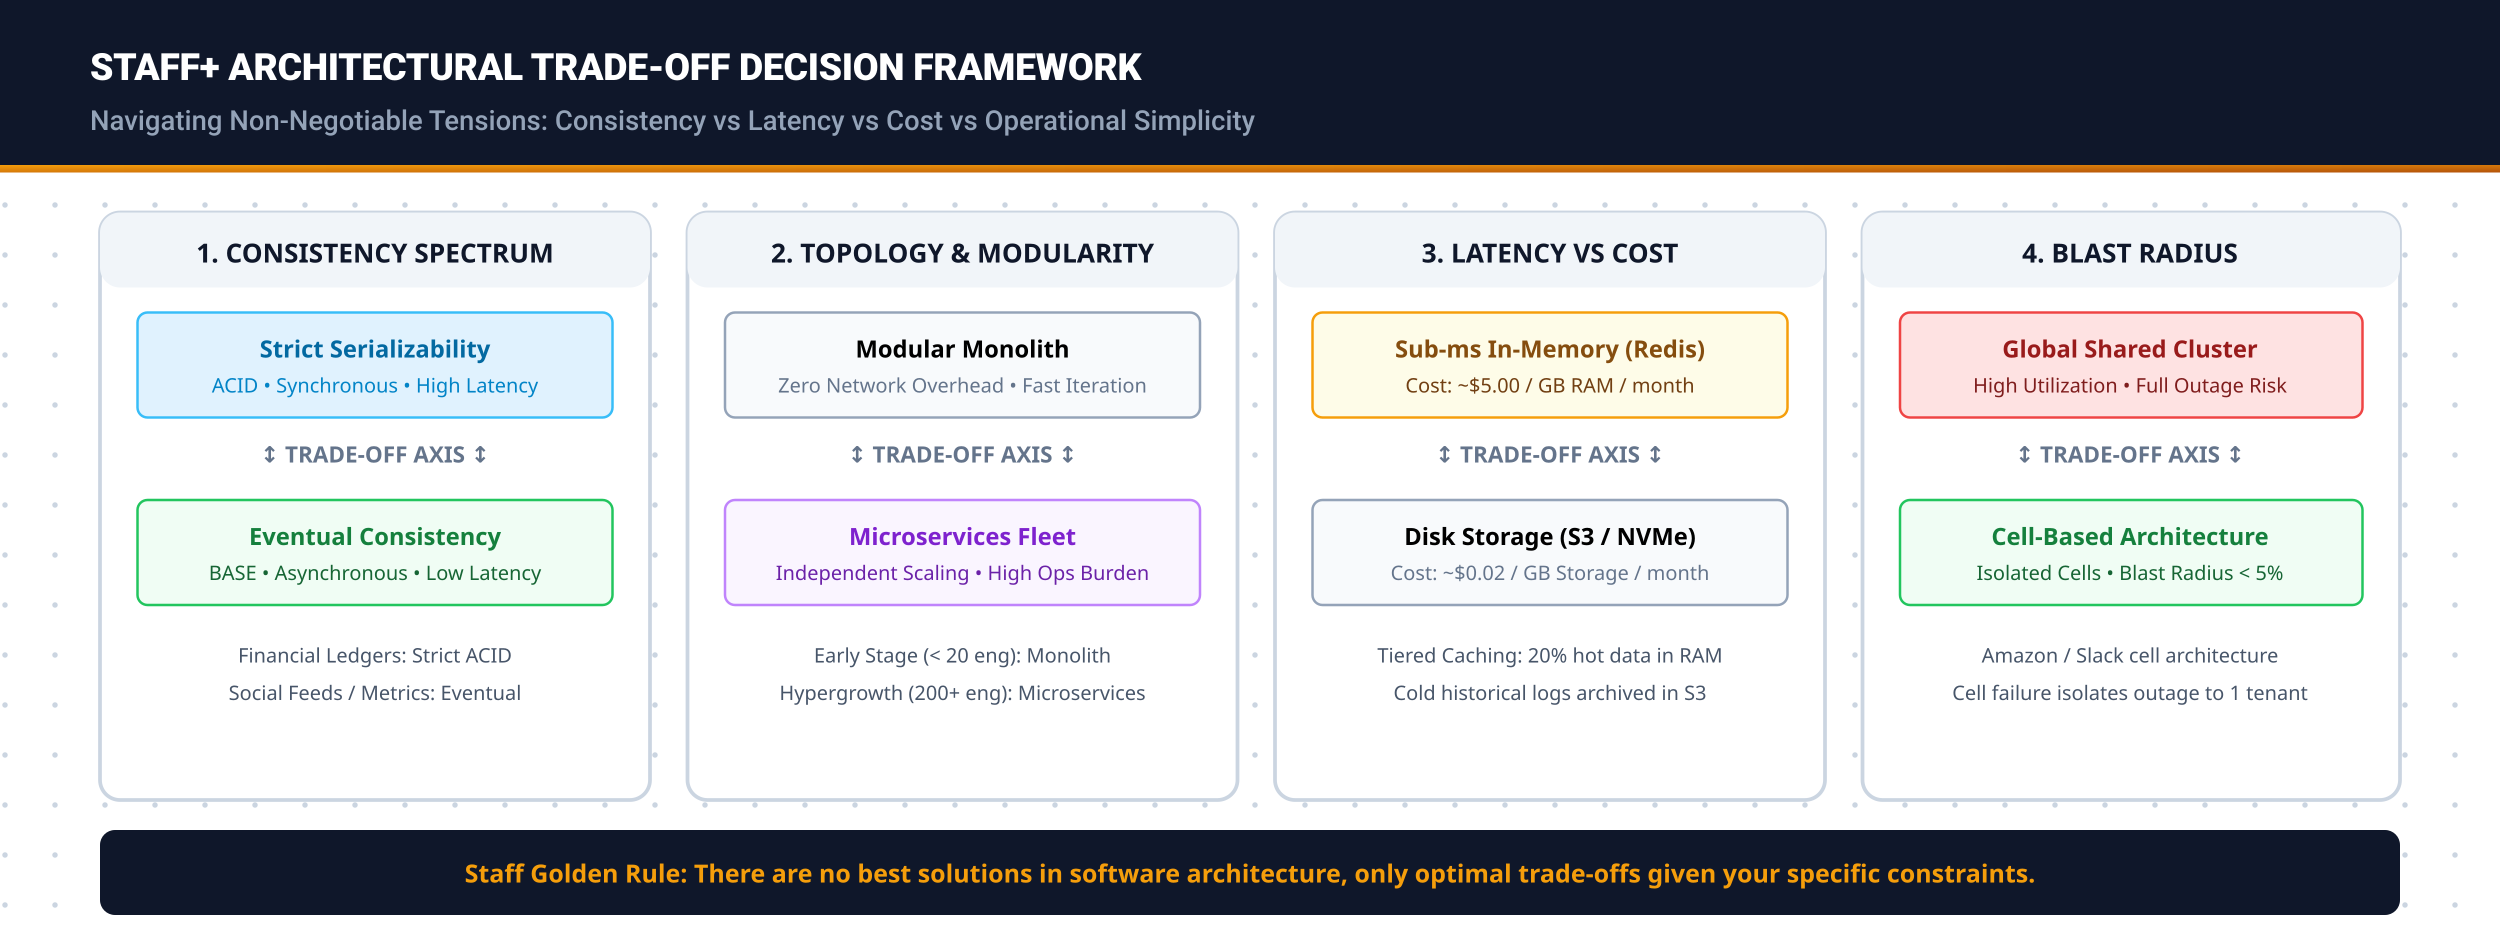
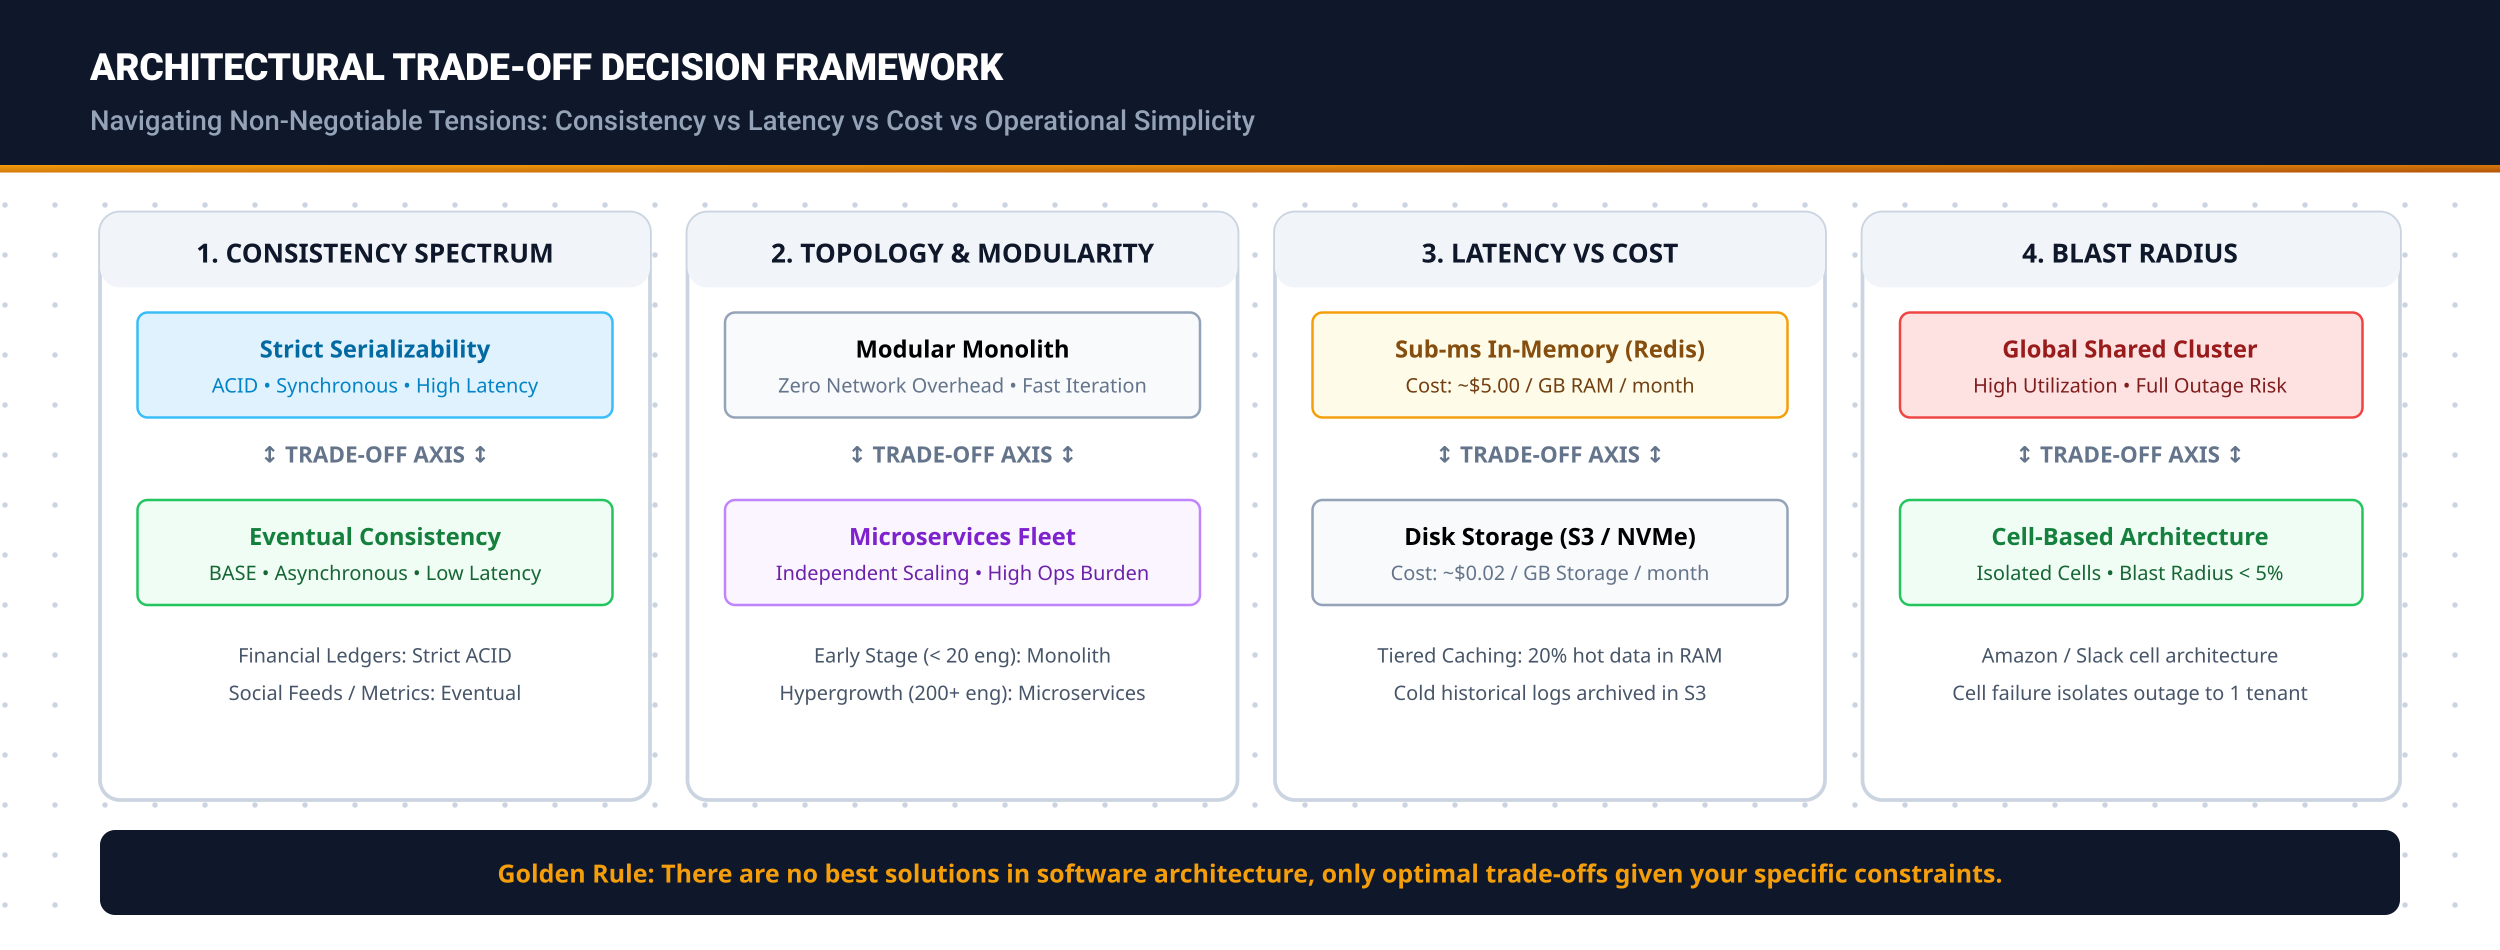
<svg xmlns="http://www.w3.org/2000/svg" viewBox="0 0 1000 380" width="1000" height="380">
  <defs>
    <pattern id="grid" width="20" height="20" patternUnits="userSpaceOnUse">
      <circle cx="2" cy="2" r="1.1" fill="#cbd5e1" />
    </pattern>
    <linearGradient id="primaryGrad" x1="0%" y1="0%" x2="100%" y2="100%">
      <stop offset="0%" stop-color="#f59e0b" />
      <stop offset="100%" stop-color="#b45309" />
    </linearGradient>
    <linearGradient id="blueGrad" x1="0%" y1="0%" x2="100%" y2="100%">
      <stop offset="0%" stop-color="#38bdf8" />
      <stop offset="100%" stop-color="#0284c7" />
    </linearGradient>
    <linearGradient id="emeraldGrad" x1="0%" y1="0%" x2="100%" y2="100%">
      <stop offset="0%" stop-color="#34d399" />
      <stop offset="100%" stop-color="#059669" />
    </linearGradient>
    <linearGradient id="purpleGrad" x1="0%" y1="0%" x2="100%" y2="100%">
      <stop offset="0%" stop-color="#c084fc" />
      <stop offset="100%" stop-color="#7e22ce" />
    </linearGradient>
    <marker id="arrow" viewBox="0 0 10 10" refX="6" refY="5" markerWidth="6" markerHeight="6" orient="auto-start-reverse">
      <path d="M 0 1 L 10 5 L 0 9 z" fill="#475569" />
    </marker>
    <marker id="arrowAmber" viewBox="0 0 10 10" refX="6" refY="5" markerWidth="6" markerHeight="6" orient="auto-start-reverse">
      <path d="M 0 1 L 10 5 L 0 9 z" fill="#f59e0b" />
    </marker>
    <marker id="arrowBlue" viewBox="0 0 10 10" refX="6" refY="5" markerWidth="6" markerHeight="6" orient="auto-start-reverse">
      <path d="M 0 1 L 10 5 L 0 9 z" fill="#0284c7" />
    </marker>
    <marker id="arrowGreen" viewBox="0 0 10 10" refX="6" refY="5" markerWidth="6" markerHeight="6" orient="auto-start-reverse">
      <path d="M 0 1 L 10 5 L 0 9 z" fill="#059669" />
    </marker>
    <marker id="arrowRed" viewBox="0 0 10 10" refX="6" refY="5" markerWidth="6" markerHeight="6" orient="auto-start-reverse">
      <path d="M 0 1 L 10 5 L 0 9 z" fill="#dc2626" />
    </marker>
  </defs>
  <rect width="1000" height="380" fill="#ffffff" />
  <rect width="1000" height="380" fill="url(#grid)" />
  <rect x="0" y="0" width="1000" height="68" fill="#0f172a" />
  <rect x="0" y="66" width="1000" height="3" fill="url(#primaryGrad)" />
-   <text x="36" y="32" font-family="-apple-system, BlinkMacSystemFont, Segoe UI, Roboto, sans-serif" font-size="15" font-weight="800" fill="#ffffff" letter-spacing="-0.01em">STAFF+ ARCHITECTURAL TRADE-OFF DECISION FRAMEWORK</text>
+   <text x="36" y="32" font-family="-apple-system, BlinkMacSystemFont, Segoe UI, Roboto, sans-serif" font-size="15" font-weight="800" fill="#ffffff" letter-spacing="-0.01em">ARCHITECTURAL TRADE-OFF DECISION FRAMEWORK</text>
  <text x="36" y="52" font-family="-apple-system, BlinkMacSystemFont, Segoe UI, Roboto, sans-serif" font-size="11" font-weight="500" fill="#94a3b8">Navigating Non-Negotiable Tensions: Consistency vs Latency vs Cost vs Operational Simplicity</text>
  <g id="diagram-canvas">
    <rect x="40" y="85" width="220" height="235" rx="8" fill="#ffffff" stroke="#cbd5e1" stroke-width="1.5" />
    <rect x="40" y="85" width="220" height="30" rx="8" fill="#f1f5f9" />
    <text x="150" y="105" text-anchor="middle" font-family="sans-serif" font-size="10.5" font-weight="800" fill="#0f172a">1. CONSISTENCY SPECTRUM</text>
    <rect x="55" y="125" width="190" height="42" rx="4" fill="#e0f2fe" stroke="#38bdf8" />
    <text x="150" y="143" text-anchor="middle" font-family="sans-serif" font-size="9.5" font-weight="700" fill="#0369a1">Strict Serializability</text>
    <text x="150" y="157" text-anchor="middle" font-family="sans-serif" font-size="8" fill="#0284c7">ACID • Synchronous • High Latency</text>
    <text x="150" y="185" text-anchor="middle" font-family="sans-serif" font-size="9" font-weight="700" fill="#64748b">↕ TRADE-OFF AXIS ↕</text>
    <rect x="55" y="200" width="190" height="42" rx="4" fill="#f0fdf4" stroke="#22c55e" />
    <text x="150" y="218" text-anchor="middle" font-family="sans-serif" font-size="9.5" font-weight="700" fill="#15803d">Eventual Consistency</text>
    <text x="150" y="232" text-anchor="middle" font-family="sans-serif" font-size="8" fill="#166534">BASE • Asynchronous • Low Latency</text>
    <text x="150" y="265" text-anchor="middle" font-family="sans-serif" font-size="8" fill="#475569">Financial Ledgers: Strict ACID</text>
    <text x="150" y="280" text-anchor="middle" font-family="sans-serif" font-size="8" fill="#475569">Social Feeds / Metrics: Eventual</text>
    <rect x="275" y="85" width="220" height="235" rx="8" fill="#ffffff" stroke="#cbd5e1" stroke-width="1.5" />
    <rect x="275" y="85" width="220" height="30" rx="8" fill="#f1f5f9" />
    <text x="385" y="105" text-anchor="middle" font-family="sans-serif" font-size="10.5" font-weight="800" fill="#0f172a">2. TOPOLOGY &amp; MODULARITY</text>
    <rect x="290" y="125" width="190" height="42" rx="4" fill="#f8fafc" stroke="#94a3b8" />
    <text x="385" y="143" text-anchor="middle" font-family="sans-serif" font-size="9.5" font-weight="700">Modular Monolith</text>
    <text x="385" y="157" text-anchor="middle" font-family="sans-serif" font-size="8" fill="#64748b">Zero Network Overhead • Fast Iteration</text>
    <text x="385" y="185" text-anchor="middle" font-family="sans-serif" font-size="9" font-weight="700" fill="#64748b">↕ TRADE-OFF AXIS ↕</text>
    <rect x="290" y="200" width="190" height="42" rx="4" fill="#faf5ff" stroke="#c084fc" />
    <text x="385" y="218" text-anchor="middle" font-family="sans-serif" font-size="9.5" font-weight="700" fill="#7e22ce">Microservices Fleet</text>
    <text x="385" y="232" text-anchor="middle" font-family="sans-serif" font-size="8" fill="#6b21a8">Independent Scaling • High Ops Burden</text>
    <text x="385" y="265" text-anchor="middle" font-family="sans-serif" font-size="8" fill="#475569">Early Stage (&lt; 20 eng): Monolith</text>
    <text x="385" y="280" text-anchor="middle" font-family="sans-serif" font-size="8" fill="#475569">Hypergrowth (200+ eng): Microservices</text>
    <rect x="510" y="85" width="220" height="235" rx="8" fill="#ffffff" stroke="#cbd5e1" stroke-width="1.5" />
    <rect x="510" y="85" width="220" height="30" rx="8" fill="#f1f5f9" />
    <text x="620" y="105" text-anchor="middle" font-family="sans-serif" font-size="10.5" font-weight="800" fill="#0f172a">3. LATENCY VS COST</text>
    <rect x="525" y="125" width="190" height="42" rx="4" fill="#fefce8" stroke="#f59e0b" />
    <text x="620" y="143" text-anchor="middle" font-family="sans-serif" font-size="9.5" font-weight="700" fill="#854d0e">Sub-ms In-Memory (Redis)</text>
    <text x="620" y="157" text-anchor="middle" font-family="sans-serif" font-size="8" fill="#713f12">Cost: ~$5.00 / GB RAM / month</text>
    <text x="620" y="185" text-anchor="middle" font-family="sans-serif" font-size="9" font-weight="700" fill="#64748b">↕ TRADE-OFF AXIS ↕</text>
    <rect x="525" y="200" width="190" height="42" rx="4" fill="#f8fafc" stroke="#94a3b8" />
    <text x="620" y="218" text-anchor="middle" font-family="sans-serif" font-size="9.5" font-weight="700">Disk Storage (S3 / NVMe)</text>
    <text x="620" y="232" text-anchor="middle" font-family="sans-serif" font-size="8" fill="#64748b">Cost: ~$0.02 / GB Storage / month</text>
    <text x="620" y="265" text-anchor="middle" font-family="sans-serif" font-size="8" fill="#475569">Tiered Caching: 20% hot data in RAM</text>
    <text x="620" y="280" text-anchor="middle" font-family="sans-serif" font-size="8" fill="#475569">Cold historical logs archived in S3</text>
    <rect x="745" y="85" width="215" height="235" rx="8" fill="#ffffff" stroke="#cbd5e1" stroke-width="1.5" />
    <rect x="745" y="85" width="215" height="30" rx="8" fill="#f1f5f9" />
    <text x="852" y="105" text-anchor="middle" font-family="sans-serif" font-size="10.5" font-weight="800" fill="#0f172a">4. BLAST RADIUS</text>
    <rect x="760" y="125" width="185" height="42" rx="4" fill="#fee2e2" stroke="#ef4444" />
    <text x="852" y="143" text-anchor="middle" font-family="sans-serif" font-size="9.5" font-weight="700" fill="#991b1b">Global Shared Cluster</text>
    <text x="852" y="157" text-anchor="middle" font-family="sans-serif" font-size="8" fill="#7f1d1d">High Utilization • Full Outage Risk</text>
    <text x="852" y="185" text-anchor="middle" font-family="sans-serif" font-size="9" font-weight="700" fill="#64748b">↕ TRADE-OFF AXIS ↕</text>
    <rect x="760" y="200" width="185" height="42" rx="4" fill="#f0fdf4" stroke="#22c55e" />
    <text x="852" y="218" text-anchor="middle" font-family="sans-serif" font-size="9.5" font-weight="700" fill="#15803d">Cell-Based Architecture</text>
    <text x="852" y="232" text-anchor="middle" font-family="sans-serif" font-size="8" fill="#166534">Isolated Cells • Blast Radius &lt; 5%</text>
    <text x="852" y="265" text-anchor="middle" font-family="sans-serif" font-size="8" fill="#475569">Amazon / Slack cell architecture</text>
    <text x="852" y="280" text-anchor="middle" font-family="sans-serif" font-size="8" fill="#475569">Cell failure isolates outage to 1 tenant</text>
    <rect x="40" y="332" width="920" height="34" rx="6" fill="#0f172a" />
-     <text x="500" y="353" text-anchor="middle" font-family="sans-serif" font-size="10" font-weight="700" fill="#f59e0b">Staff Golden Rule: There are no best solutions in software architecture, only optimal trade-offs given your specific constraints.</text>
+     <text x="500" y="353" text-anchor="middle" font-family="sans-serif" font-size="10" font-weight="700" fill="#f59e0b">Golden Rule: There are no best solutions in software architecture, only optimal trade-offs given your specific constraints.</text>
  </g>
</svg>
